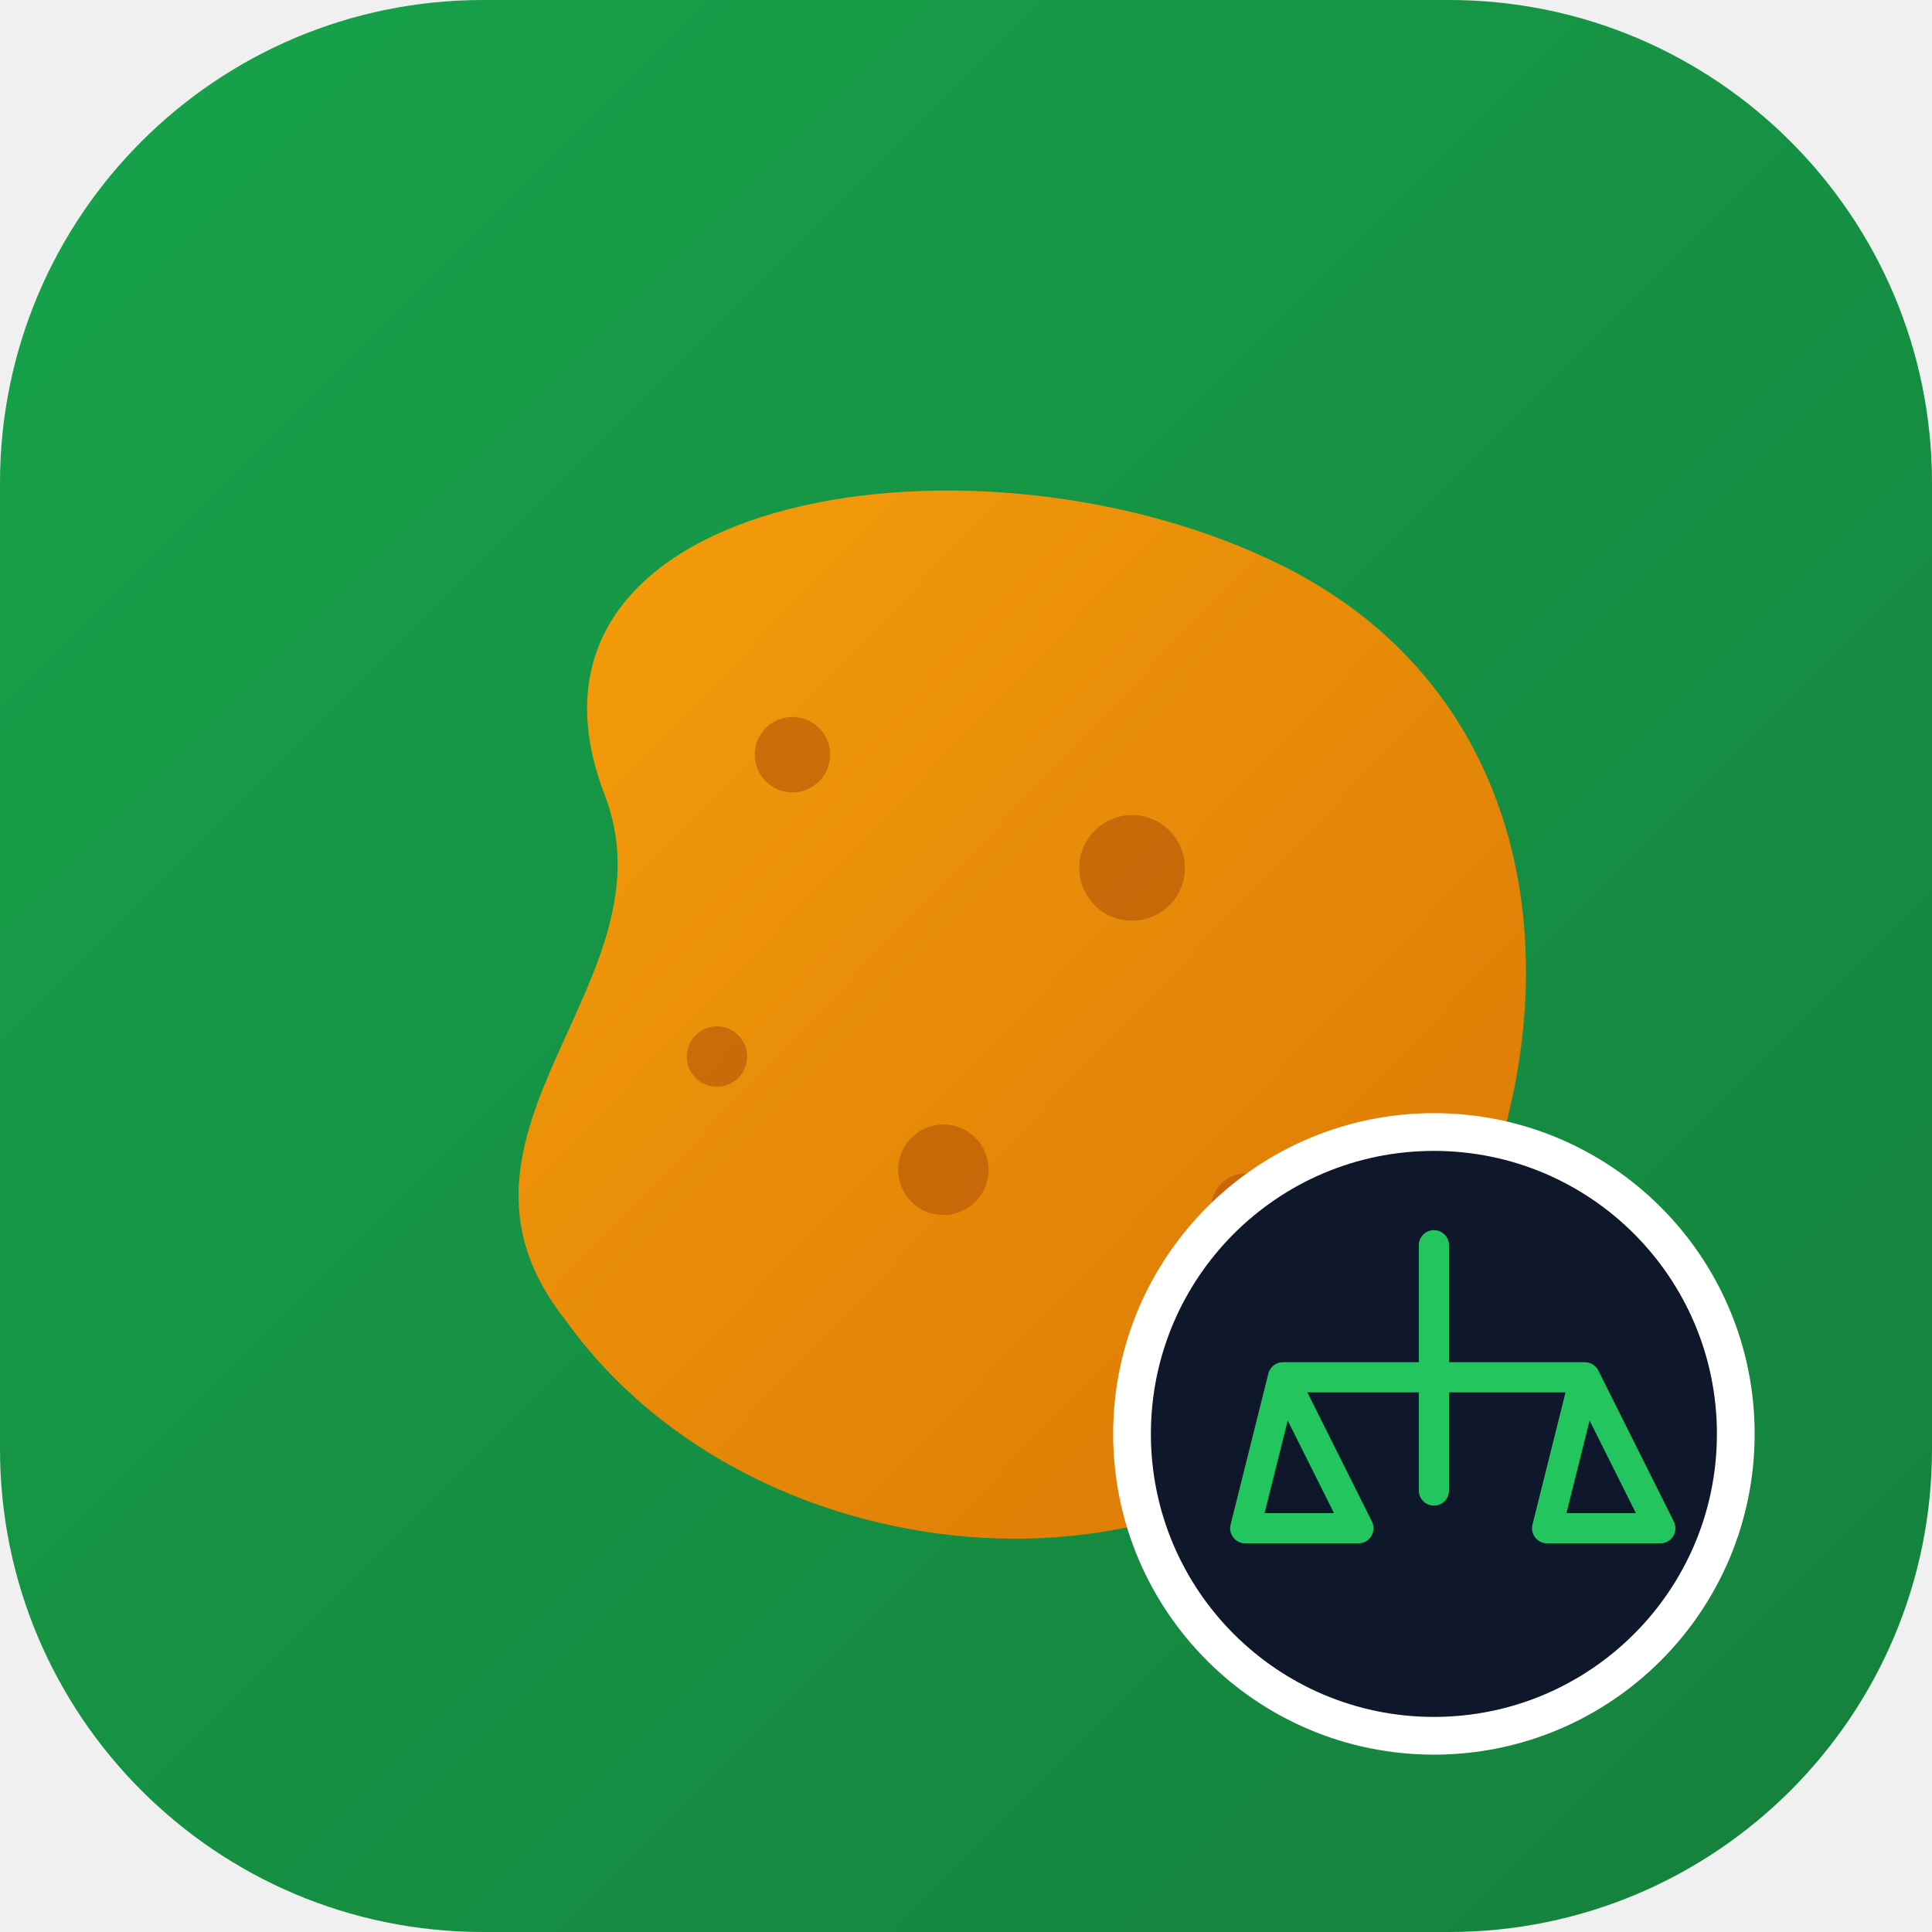
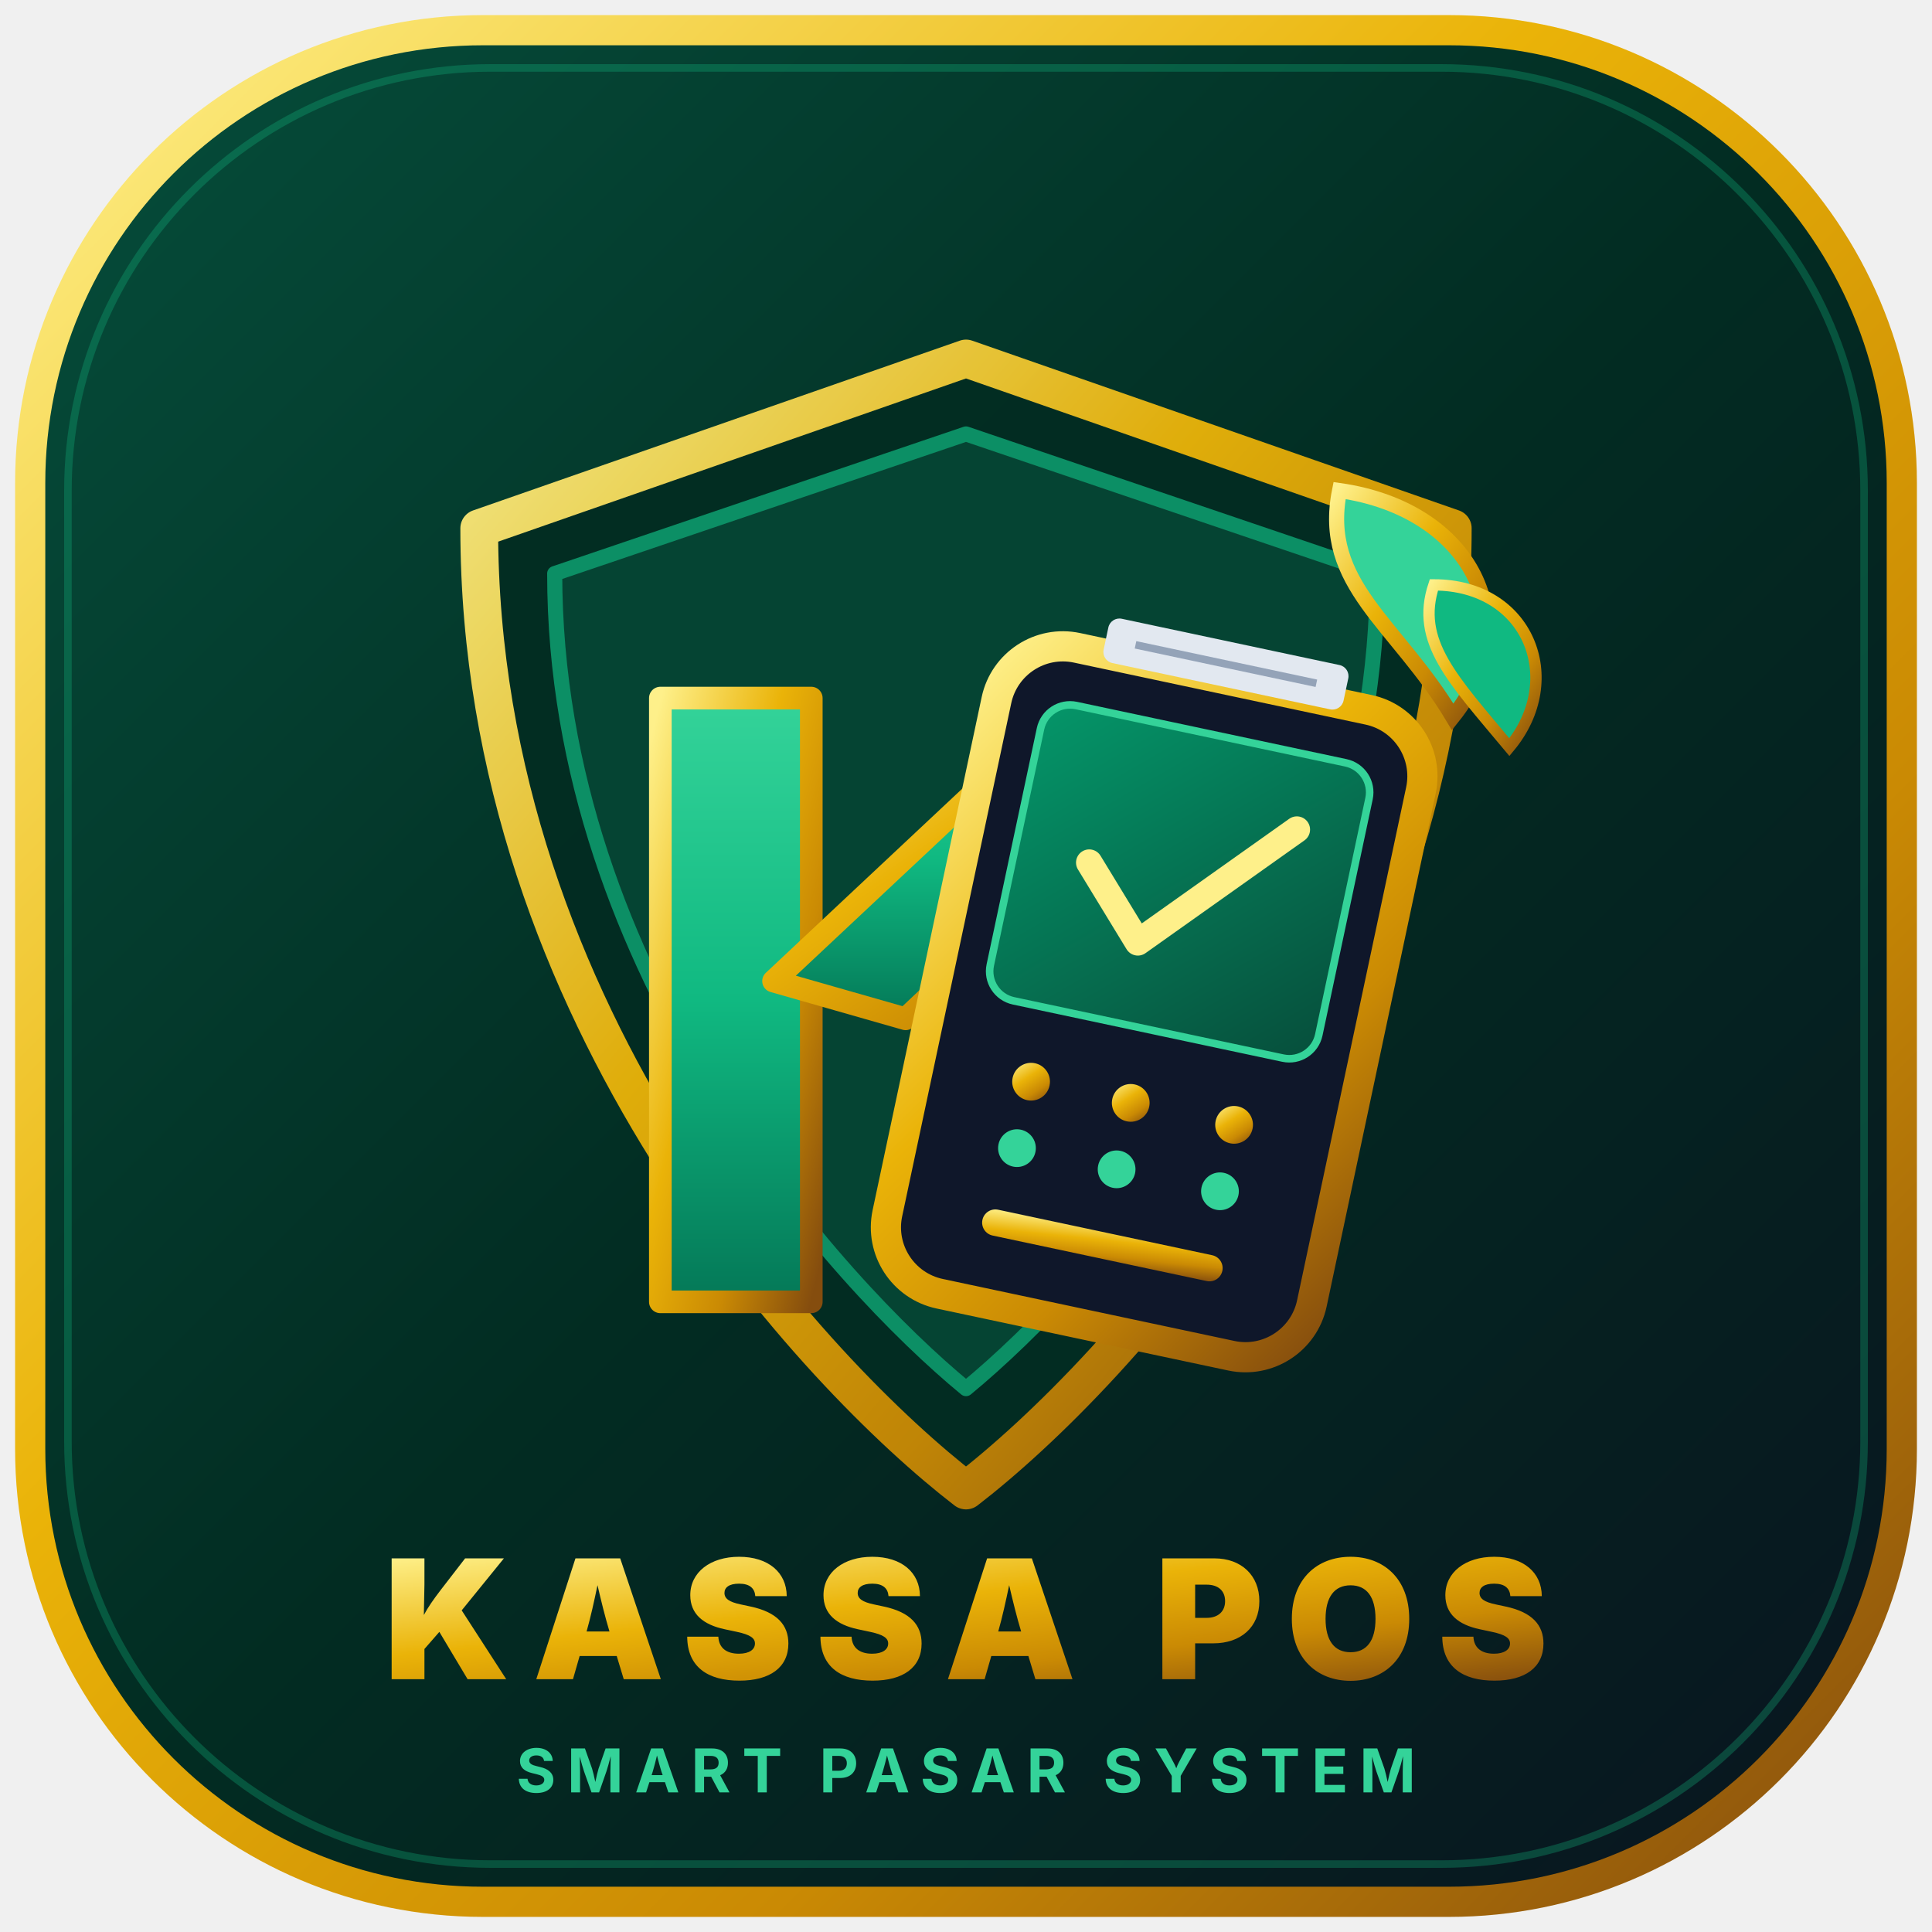
<svg xmlns="http://www.w3.org/2000/svg" viewBox="0 0 512 512" width="512" height="512">
  <defs>
    <linearGradient id="bgGrad" x1="0%" y1="0%" x2="100%" y2="100%">
-       <stop offset="0%" stop-color="#16a34a" />
-       <stop offset="100%" stop-color="#15803d" />
+       <stop offset="0%" stop-color="#064e3b" />
+       <stop offset="50%" stop-color="#022c22" />
+       <stop offset="100%" stop-color="#09141f" />
    </linearGradient>
-     <linearGradient id="potatoGrad" x1="0%" y1="0%" x2="100%" y2="100%">
-       <stop offset="0%" stop-color="#f59e0b" />
-       <stop offset="100%" stop-color="#d97706" />
+     <linearGradient id="goldGrad" x1="0%" y1="0%" x2="100%" y2="100%">
+       <stop offset="0%" stop-color="#fef08a" />
+       <stop offset="40%" stop-color="#eab308" />
+       <stop offset="70%" stop-color="#ca8a04" />
+       <stop offset="100%" stop-color="#854d0e" />
    </linearGradient>
+     <linearGradient id="emeraldGrad" x1="0%" y1="0%" x2="0%" y2="100%">
+       <stop offset="0%" stop-color="#34d399" />
+       <stop offset="50%" stop-color="#10b981" />
+       <stop offset="100%" stop-color="#047857" />
+     </linearGradient>
+     <linearGradient id="screenGrad" x1="0%" y1="0%" x2="100%" y2="100%">
+       <stop offset="0%" stop-color="#059669" />
+       <stop offset="100%" stop-color="#064e3b" />
+     </linearGradient>
+     <filter id="goldGlow" x="-20%" y="-20%" width="140%" height="140%">
+       <feGaussianBlur stdDeviation="8" result="blur" />
+       <feComposite in="SourceGraphic" in2="blur" operator="over" />
+     </filter>
  </defs>
-   <rect width="512" height="512" rx="128" fill="url(#bgGrad)" />
-   <path d="M160 210 C 130 130, 260 110, 340 150 C 420 190, 420 290, 370 360 C 320 430, 200 420, 150 350 C 110 300, 180 260, 160 210 Z" fill="url(#potatoGrad)" />
-   <circle cx="210" cy="200" r="10" fill="#b45309" opacity="0.6" />
-   <circle cx="300" cy="230" r="14" fill="#b45309" opacity="0.6" />
-   <circle cx="250" cy="310" r="12" fill="#b45309" opacity="0.6" />
-   <circle cx="330" cy="320" r="9" fill="#b45309" opacity="0.6" />
-   <circle cx="190" cy="280" r="8" fill="#b45309" opacity="0.6" />
-   <circle cx="380" cy="380" r="80" fill="#0f172a" stroke="#ffffff" stroke-width="10" />
-   <path d="M380 330 L380 395 M340 365 L420 365 M340 365 L330 405 L360 405 Z M420 365 L410 405 L440 405 Z" stroke="#22c55e" stroke-width="8" stroke-linecap="round" stroke-linejoin="round" fill="none" />
+   <rect x="8" y="8" width="496" height="496" rx="120" fill="url(#bgGrad)" stroke="url(#goldGrad)" stroke-width="8" />
+   <rect x="18" y="18" width="476" height="476" rx="112" fill="none" stroke="#10b981" stroke-width="2" opacity="0.3" />
+   <path d="M256 95 L385 140 C385 270 295 365 256 395 C217 365 127 270 127 140 Z" fill="#022c22" stroke="url(#goldGrad)" stroke-width="10" stroke-linejoin="round" opacity="0.95" />
+   <path d="M256 115 L365 152 C365 258 290 340 256 368 C222 340 147 258 147 152 Z" fill="#064e3b" stroke="#10b981" stroke-width="4" stroke-linejoin="round" opacity="0.7" />
+   <g id="kassaEmblem" transform="translate(10, 0)">
+     <path d="M165 185 L205 185 L205 345 L165 345 Z" fill="url(#emeraldGrad)" stroke="url(#goldGrad)" stroke-width="6" stroke-linejoin="round" />
+     <path d="M195 260 L275 185 L320 185 L230 270 Z" fill="url(#emeraldGrad)" stroke="url(#goldGrad)" stroke-width="6" stroke-linejoin="round" />
+     <g transform="rotate(12 280 280)">
+       <rect x="235" y="175" width="115" height="175" rx="18" fill="#0f172a" stroke="url(#goldGrad)" stroke-width="8" />
+       <rect x="248" y="190" width="89" height="80" rx="8" fill="url(#screenGrad)" stroke="#34d399" stroke-width="2" />
+       <path d="M268 230 L285 248 L320 210" fill="none" stroke="#fef08a" stroke-width="7" stroke-linecap="round" stroke-linejoin="round" />
+       <circle cx="265" cy="290" r="5" fill="url(#goldGrad)" />
+       <circle cx="292" cy="290" r="5" fill="url(#goldGrad)" />
+       <circle cx="320" cy="290" r="5" fill="url(#goldGrad)" />
+       <circle cx="265" cy="308" r="5" fill="#34d399" />
+       <circle cx="292" cy="308" r="5" fill="#34d399" />
+       <circle cx="320" cy="308" r="5" fill="#34d399" />
+       <rect x="260" y="325" width="65" height="7" rx="3.5" fill="url(#goldGrad)" />
+       <rect x="260" y="165" width="65" height="12" rx="3" fill="#e2e8f0" />
+       <line x1="268" y1="171" x2="317" y2="171" stroke="#94a3b8" stroke-width="2" />
+     </g>
+     <path d="M345 130 C380 135 395 165 375 190 C360 165 340 155 345 130 Z" fill="#34d399" stroke="url(#goldGrad)" stroke-width="4" />
+     <path d="M370 155 C395 155 405 180 390 198 C375 180 365 170 370 155 Z" fill="#10b981" stroke="url(#goldGrad)" stroke-width="3" />
+   </g>
+   <text x="256" y="445" text-anchor="middle" font-family="'Plus Jakarta Sans', 'Inter', -apple-system, sans-serif" font-size="44" font-weight="900" letter-spacing="6" fill="url(#goldGrad)">KASSA POS</text>
+   <text x="256" y="475" text-anchor="middle" font-family="'Plus Jakarta Sans', 'Inter', -apple-system, sans-serif" font-size="16" font-weight="700" letter-spacing="3" fill="#34d399">SMART PASAR SYSTEM</text>
</svg>
